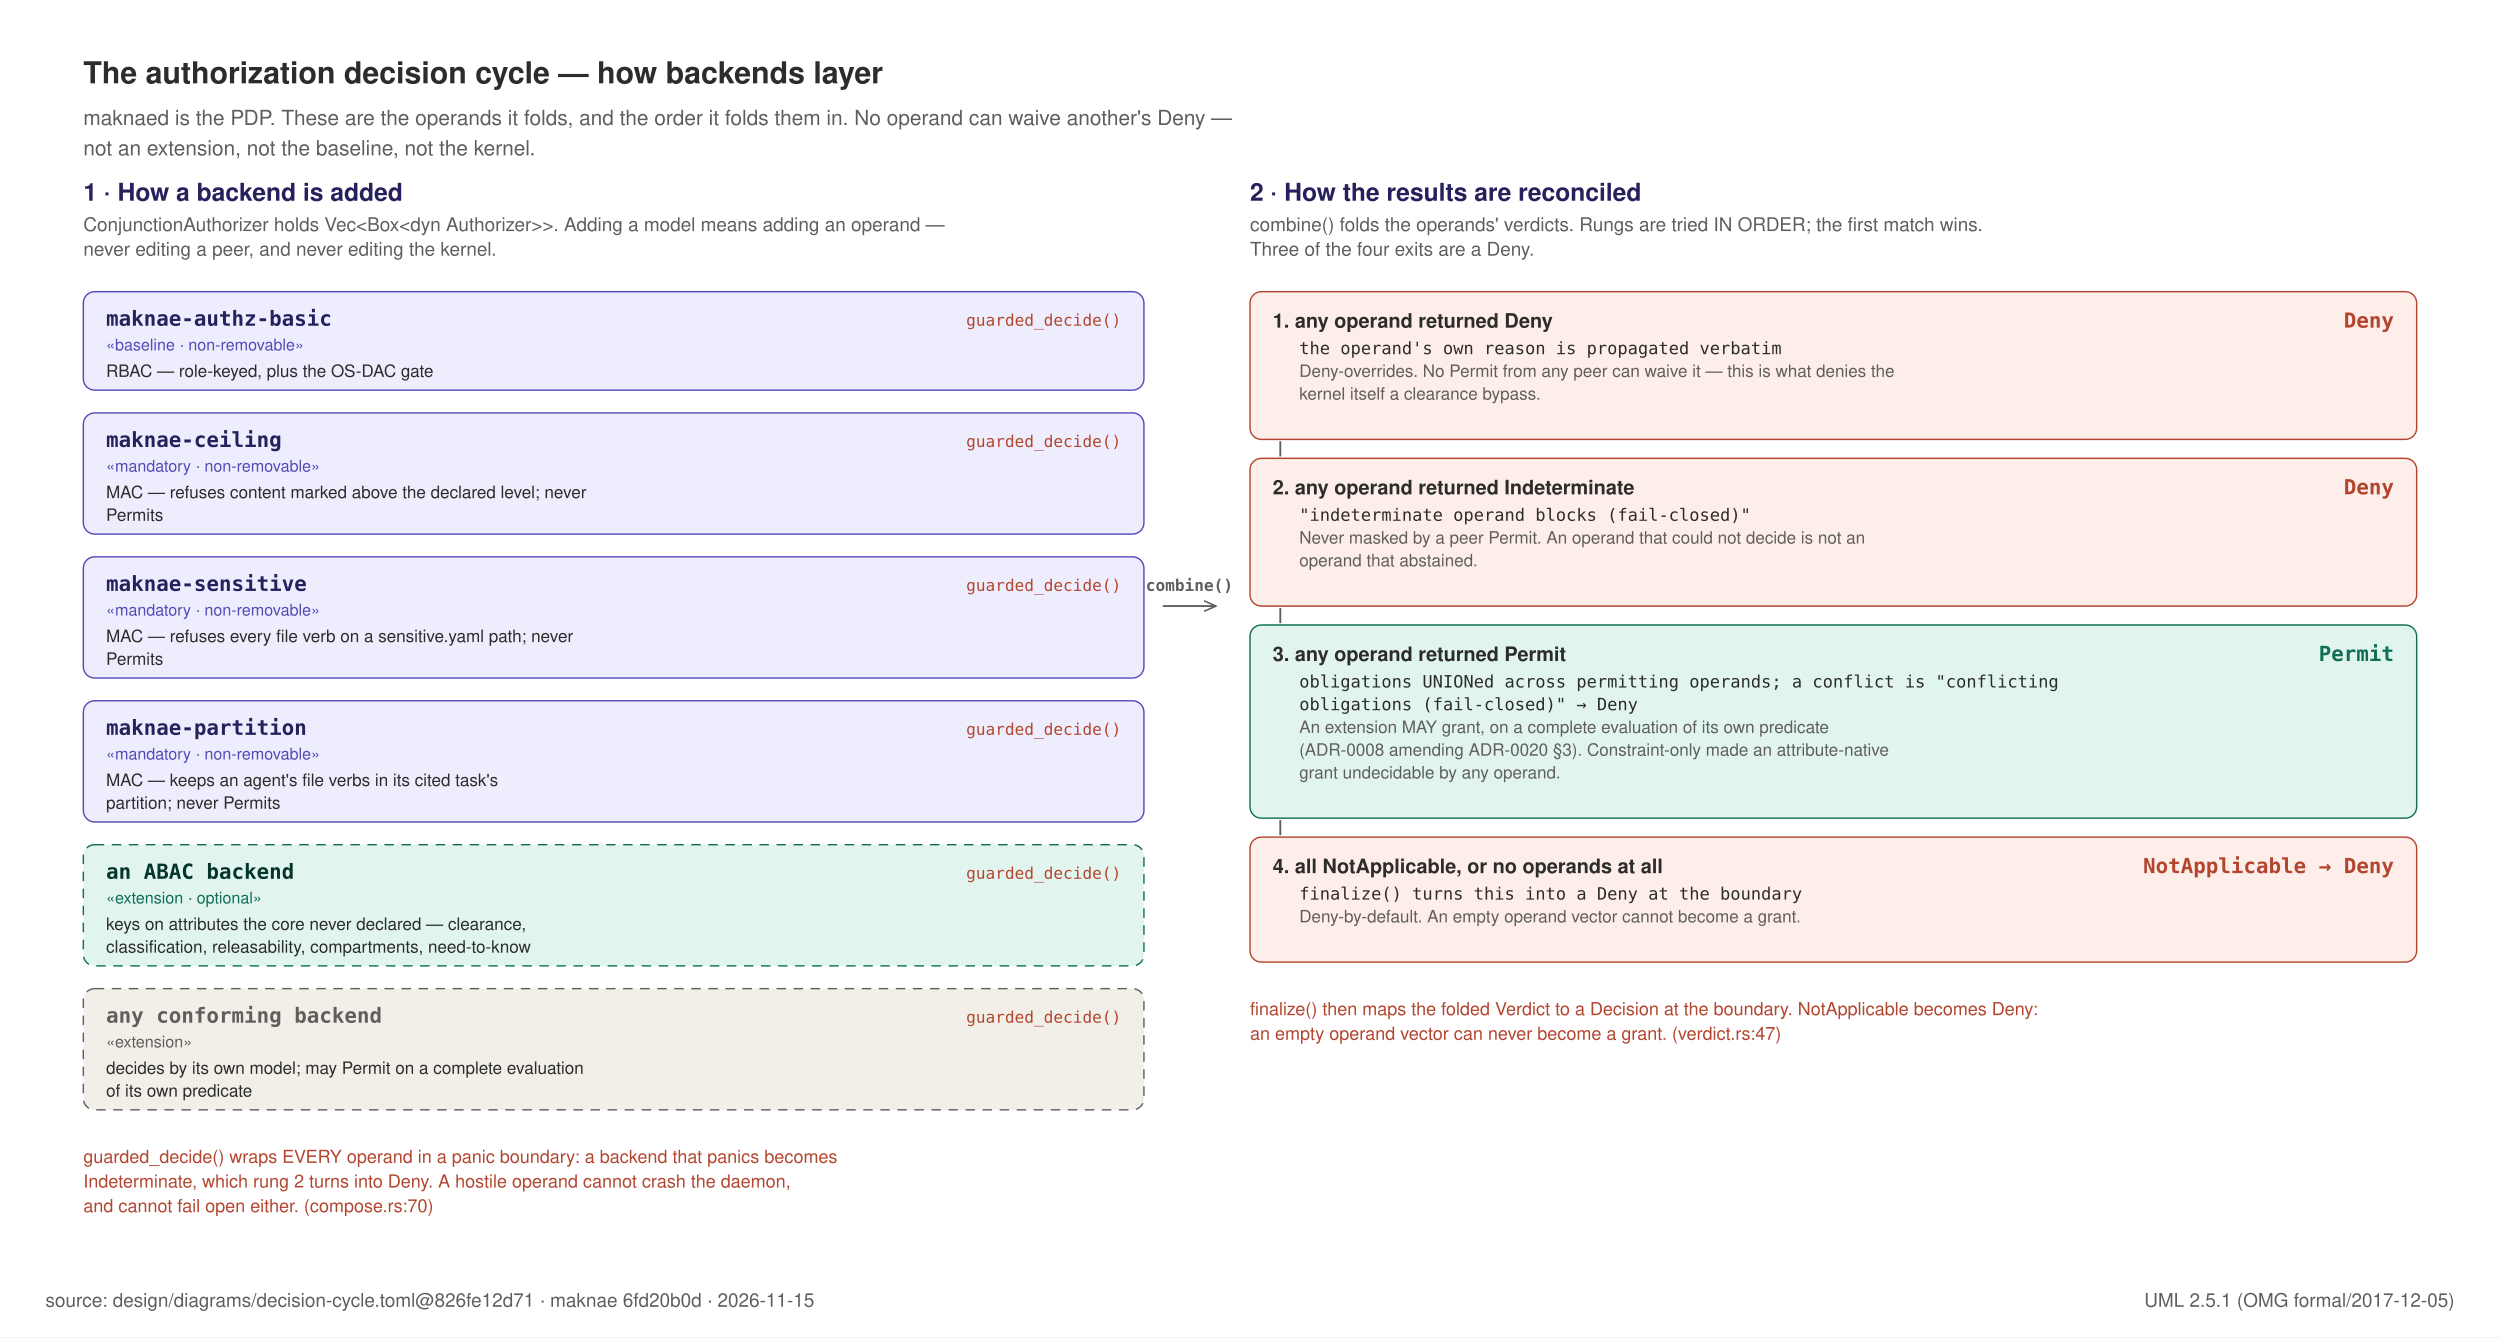
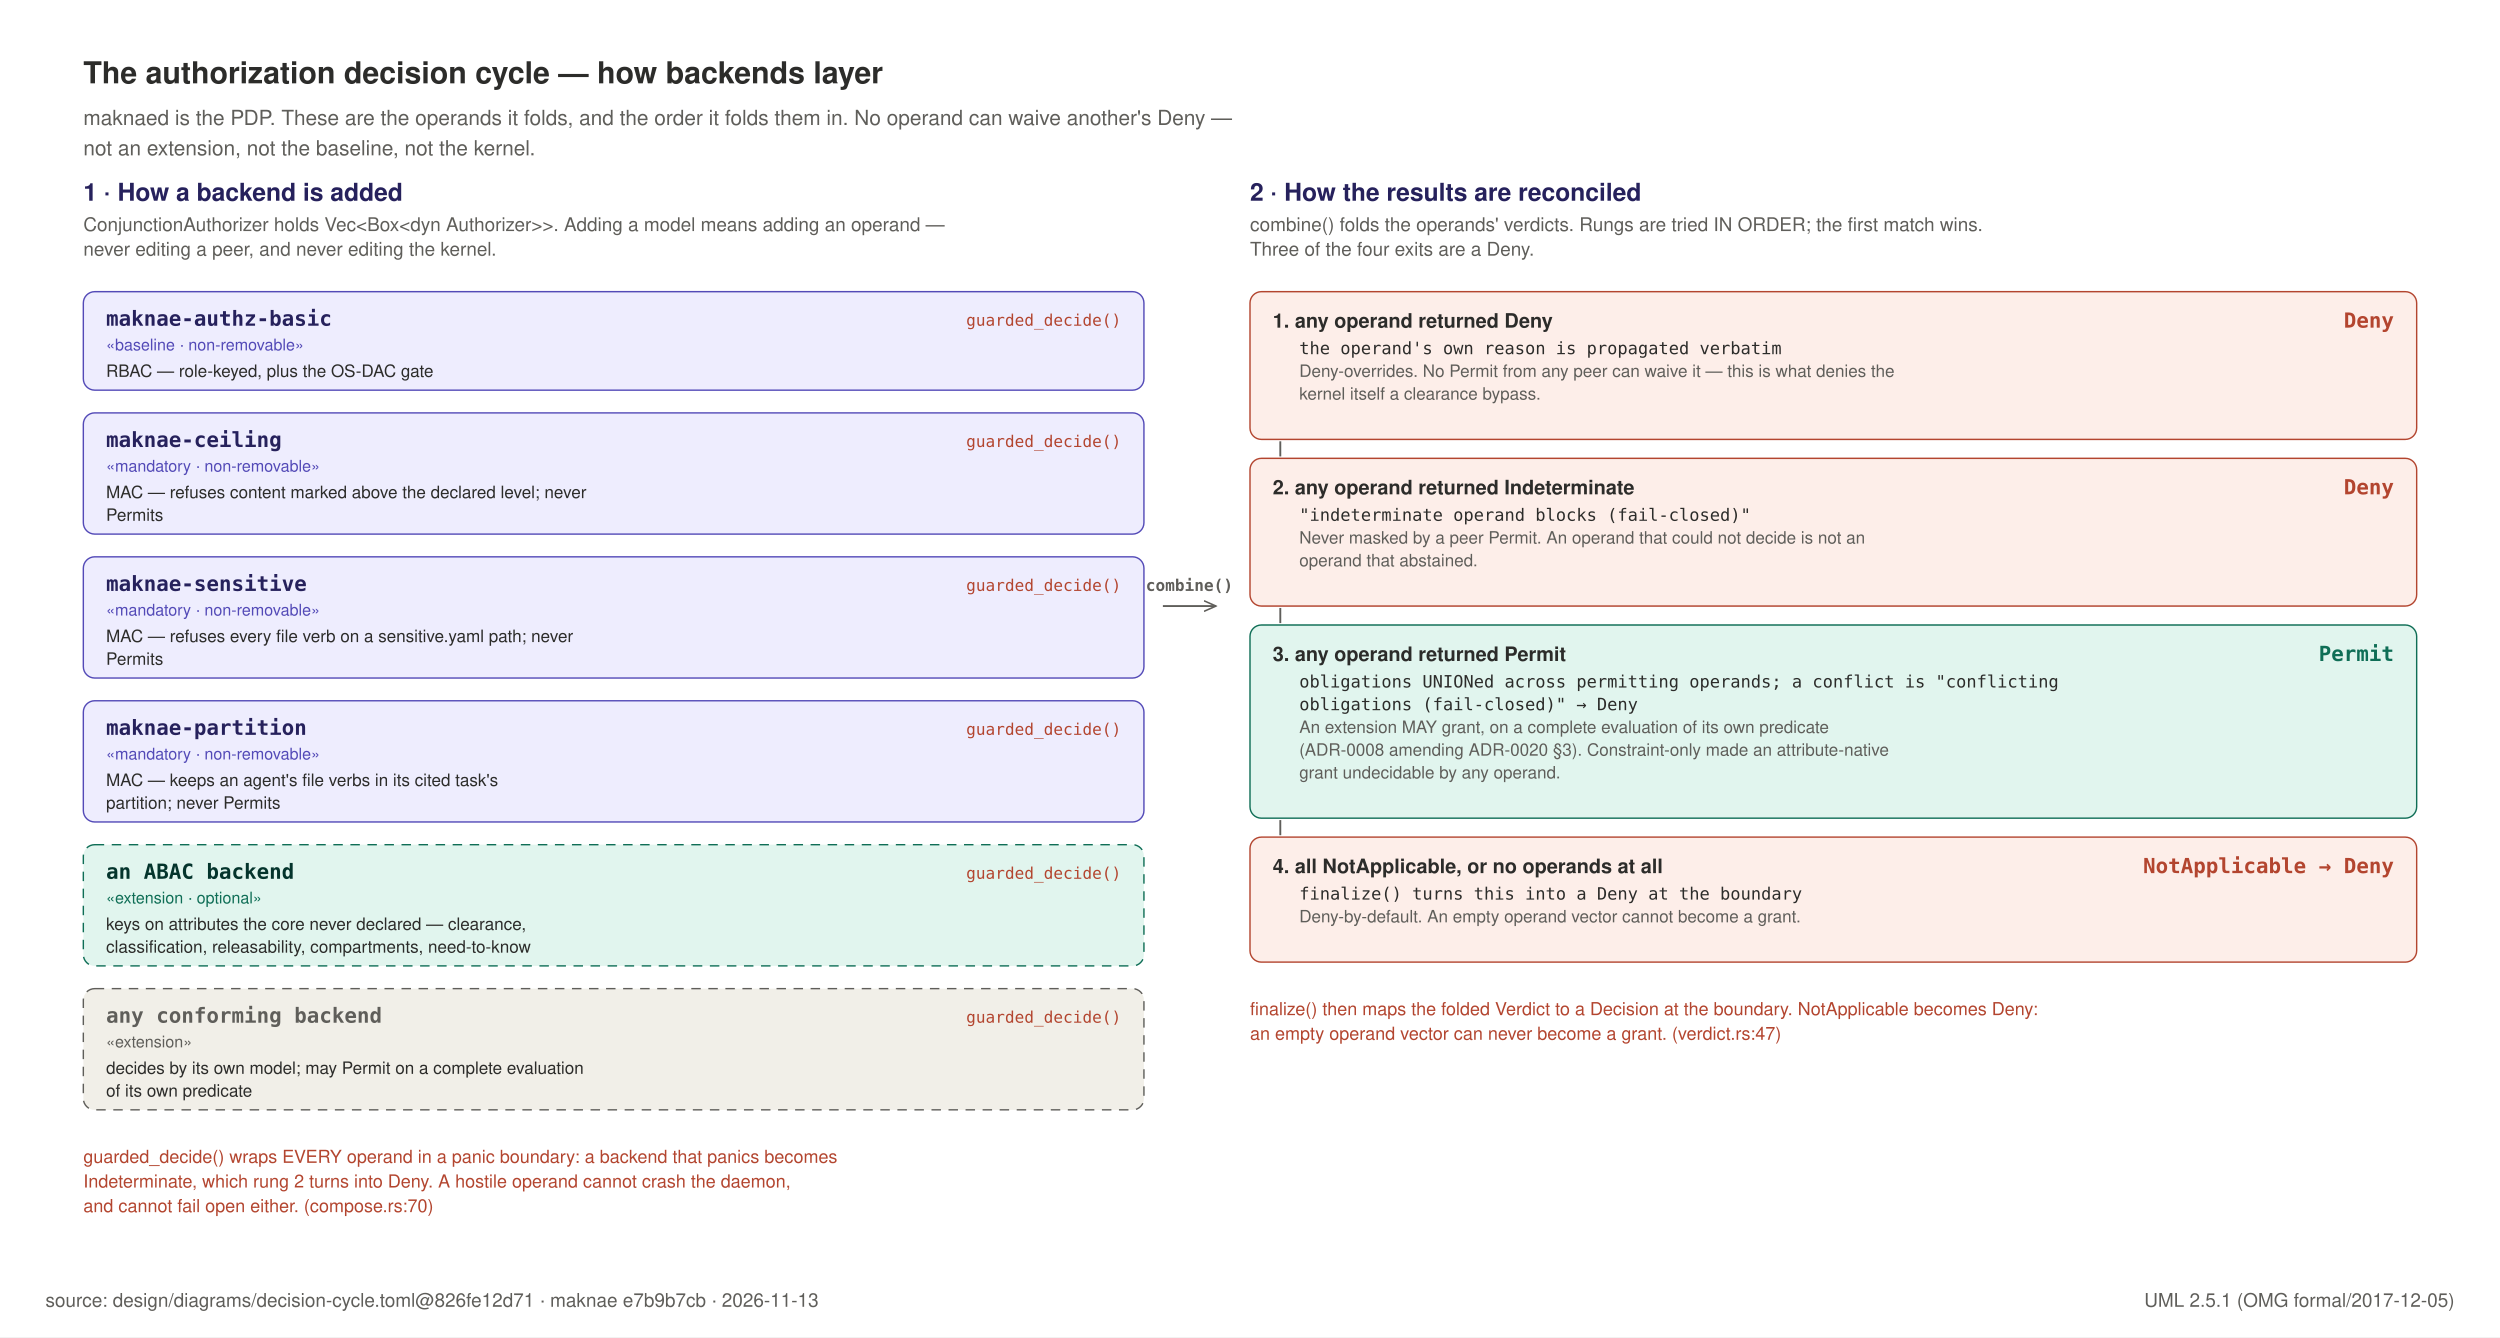
<svg xmlns="http://www.w3.org/2000/svg" width="1320" height="706" viewBox="0 0 1320 706" role="img">
  <rect x="0" y="0" width="1320" height="706" fill="#FFFFFF" />
  <text x="44" y="44" text-anchor="start" font-family="Helvetica, Arial, sans-serif" font-size="16" font-weight="600" fill="#2C2C2A">The authorization decision cycle — how backends layer</text>
  <text x="44" y="66" text-anchor="start" font-family="Helvetica, Arial, sans-serif" font-size="11" font-weight="400" fill="#5F5E5A">maknaed is the PDP. These are the operands it folds, and the order it folds them in. No operand can waive another's Deny —</text>
  <text x="44" y="82" text-anchor="start" font-family="Helvetica, Arial, sans-serif" font-size="11" font-weight="400" fill="#5F5E5A">not an extension, not the baseline, not the kernel.</text>
  <text x="44" y="106" text-anchor="start" font-family="Helvetica, Arial, sans-serif" font-size="13" font-weight="600" fill="#26215C">1 · How a backend is added</text>
  <text x="44" y="122" text-anchor="start" font-family="Helvetica, Arial, sans-serif" font-size="10" font-weight="400" fill="#5F5E5A">ConjunctionAuthorizer holds Vec&lt;Box&lt;dyn Authorizer&gt;&gt;. Adding a model means adding an operand —</text>
  <text x="44" y="135" text-anchor="start" font-family="Helvetica, Arial, sans-serif" font-size="10" font-weight="400" fill="#5F5E5A">never editing a peer, and never editing the kernel.</text>
  <rect x="44" y="154" width="560" height="52" rx="6" fill="#EEEDFE" stroke="#534AB7" stroke-width="0.75" />
  <text x="56" y="172" text-anchor="start" font-family="ui-monospace, SFMono-Regular, Menlo, monospace" font-size="11" font-weight="600" fill="#26215C">maknae-authz-basic</text>
  <text x="56" y="185" text-anchor="start" font-family="Helvetica, Arial, sans-serif" font-size="8.5" font-weight="400" fill="#534AB7">«baseline · non-removable»</text>
  <text x="56" y="199" text-anchor="start" font-family="Helvetica, Arial, sans-serif" font-size="9" font-weight="400" fill="#2C2C2A">RBAC — role-keyed, plus the OS-DAC gate</text>
  <text x="592" y="172" text-anchor="end" font-family="ui-monospace, SFMono-Regular, Menlo, monospace" font-size="8.5" font-weight="400" fill="#B3452F">guarded_decide()</text>
  <rect x="44" y="218" width="560" height="64" rx="6" fill="#EEEDFE" stroke="#534AB7" stroke-width="0.75" />
  <text x="56" y="236" text-anchor="start" font-family="ui-monospace, SFMono-Regular, Menlo, monospace" font-size="11" font-weight="600" fill="#26215C">maknae-ceiling</text>
  <text x="56" y="249" text-anchor="start" font-family="Helvetica, Arial, sans-serif" font-size="8.5" font-weight="400" fill="#534AB7">«mandatory · non-removable»</text>
  <text x="56" y="263" text-anchor="start" font-family="Helvetica, Arial, sans-serif" font-size="9" font-weight="400" fill="#2C2C2A">MAC — refuses content marked above the declared level; never</text>
  <text x="56" y="275" text-anchor="start" font-family="Helvetica, Arial, sans-serif" font-size="9" font-weight="400" fill="#2C2C2A">Permits</text>
  <text x="592" y="236" text-anchor="end" font-family="ui-monospace, SFMono-Regular, Menlo, monospace" font-size="8.5" font-weight="400" fill="#B3452F">guarded_decide()</text>
  <rect x="44" y="294" width="560" height="64" rx="6" fill="#EEEDFE" stroke="#534AB7" stroke-width="0.75" />
  <text x="56" y="312" text-anchor="start" font-family="ui-monospace, SFMono-Regular, Menlo, monospace" font-size="11" font-weight="600" fill="#26215C">maknae-sensitive</text>
  <text x="56" y="325" text-anchor="start" font-family="Helvetica, Arial, sans-serif" font-size="8.5" font-weight="400" fill="#534AB7">«mandatory · non-removable»</text>
  <text x="56" y="339" text-anchor="start" font-family="Helvetica, Arial, sans-serif" font-size="9" font-weight="400" fill="#2C2C2A">MAC — refuses every file verb on a sensitive.yaml path; never</text>
  <text x="56" y="351" text-anchor="start" font-family="Helvetica, Arial, sans-serif" font-size="9" font-weight="400" fill="#2C2C2A">Permits</text>
  <text x="592" y="312" text-anchor="end" font-family="ui-monospace, SFMono-Regular, Menlo, monospace" font-size="8.5" font-weight="400" fill="#B3452F">guarded_decide()</text>
  <rect x="44" y="370" width="560" height="64" rx="6" fill="#EEEDFE" stroke="#534AB7" stroke-width="0.75" />
  <text x="56" y="388" text-anchor="start" font-family="ui-monospace, SFMono-Regular, Menlo, monospace" font-size="11" font-weight="600" fill="#26215C">maknae-partition</text>
  <text x="56" y="401" text-anchor="start" font-family="Helvetica, Arial, sans-serif" font-size="8.5" font-weight="400" fill="#534AB7">«mandatory · non-removable»</text>
  <text x="56" y="415" text-anchor="start" font-family="Helvetica, Arial, sans-serif" font-size="9" font-weight="400" fill="#2C2C2A">MAC — keeps an agent's file verbs in its cited task's</text>
  <text x="56" y="427" text-anchor="start" font-family="Helvetica, Arial, sans-serif" font-size="9" font-weight="400" fill="#2C2C2A">partition; never Permits</text>
  <text x="592" y="388" text-anchor="end" font-family="ui-monospace, SFMono-Regular, Menlo, monospace" font-size="8.5" font-weight="400" fill="#B3452F">guarded_decide()</text>
  <rect x="44" y="446" width="560" height="64" rx="6" fill="#E1F5EE" stroke="#0F6E56" stroke-width="0.75" stroke-dasharray="5 4" />
  <text x="56" y="464" text-anchor="start" font-family="ui-monospace, SFMono-Regular, Menlo, monospace" font-size="11" font-weight="600" fill="#04342C">an ABAC backend</text>
  <text x="56" y="477" text-anchor="start" font-family="Helvetica, Arial, sans-serif" font-size="8.5" font-weight="400" fill="#0F6E56">«extension · optional»</text>
  <text x="56" y="491" text-anchor="start" font-family="Helvetica, Arial, sans-serif" font-size="9" font-weight="400" fill="#2C2C2A">keys on attributes the core never declared — clearance,</text>
  <text x="56" y="503" text-anchor="start" font-family="Helvetica, Arial, sans-serif" font-size="9" font-weight="400" fill="#2C2C2A">classification, releasability, compartments, need-to-know</text>
  <text x="592" y="464" text-anchor="end" font-family="ui-monospace, SFMono-Regular, Menlo, monospace" font-size="8.5" font-weight="400" fill="#B3452F">guarded_decide()</text>
  <rect x="44" y="522" width="560" height="64" rx="6" fill="#F1EFE8" stroke="#5F5E5A" stroke-width="0.75" stroke-dasharray="5 4" />
  <text x="56" y="540" text-anchor="start" font-family="ui-monospace, SFMono-Regular, Menlo, monospace" font-size="11" font-weight="600" fill="#5F5E5A">any conforming backend</text>
  <text x="56" y="553" text-anchor="start" font-family="Helvetica, Arial, sans-serif" font-size="8.5" font-weight="400" fill="#5F5E5A">«extension»</text>
  <text x="56" y="567" text-anchor="start" font-family="Helvetica, Arial, sans-serif" font-size="9" font-weight="400" fill="#2C2C2A">decides by its own model; may Permit on a complete evaluation</text>
  <text x="56" y="579" text-anchor="start" font-family="Helvetica, Arial, sans-serif" font-size="9" font-weight="400" fill="#2C2C2A">of its own predicate</text>
  <text x="592" y="540" text-anchor="end" font-family="ui-monospace, SFMono-Regular, Menlo, monospace" font-size="8.5" font-weight="400" fill="#B3452F">guarded_decide()</text>
  <text x="44" y="614" text-anchor="start" font-family="Helvetica, Arial, sans-serif" font-size="9.5" font-weight="400" fill="#B3452F">guarded_decide() wraps EVERY operand in a panic boundary: a backend that panics becomes</text>
  <text x="44" y="627" text-anchor="start" font-family="Helvetica, Arial, sans-serif" font-size="9.5" font-weight="400" fill="#B3452F">Indeterminate, which rung 2 turns into Deny. A hostile operand cannot crash the daemon,</text>
  <text x="44" y="640" text-anchor="start" font-family="Helvetica, Arial, sans-serif" font-size="9.5" font-weight="400" fill="#B3452F">and cannot fail open either.  (compose.rs:70)</text>
  <path d="M 614 320 h 28" stroke="#5F5E5A" stroke-width="1" marker-end="url(#dep2)" />
  <defs>
    <marker id="dep2" viewBox="0 0 10 10" refX="9" refY="5" markerWidth="7" markerHeight="7" orient="auto-start-reverse">
      <path d="M 0 1 L 9 5 L 0 9" fill="none" stroke="#5F5E5A" stroke-width="1.2" />
    </marker>
  </defs>
  <text x="628" y="312" text-anchor="middle" font-family="ui-monospace, SFMono-Regular, Menlo, monospace" font-size="8.5" font-weight="600" fill="#5F5E5A">combine()</text>
  <text x="660" y="106" text-anchor="start" font-family="Helvetica, Arial, sans-serif" font-size="13" font-weight="600" fill="#26215C">2 · How the results are reconciled</text>
  <text x="660" y="122" text-anchor="start" font-family="Helvetica, Arial, sans-serif" font-size="10" font-weight="400" fill="#5F5E5A">combine() folds the operands' verdicts. Rungs are tried IN ORDER; the first match wins.</text>
  <text x="660" y="135" text-anchor="start" font-family="Helvetica, Arial, sans-serif" font-size="10" font-weight="400" fill="#5F5E5A">Three of the four exits are a Deny.</text>
  <rect x="660" y="154" width="616" height="78" rx="6" fill="#FDEEE9" stroke="#B3452F" stroke-width="0.75" />
  <text x="672" y="173" text-anchor="start" font-family="Helvetica, Arial, sans-serif" font-size="10.5" font-weight="600" fill="#2C2C2A">1.  any operand returned Deny</text>
  <text x="1264" y="173" text-anchor="end" font-family="ui-monospace, SFMono-Regular, Menlo, monospace" font-size="11" font-weight="700" fill="#B3452F">Deny</text>
  <text x="686" y="187" text-anchor="start" font-family="ui-monospace, SFMono-Regular, Menlo, monospace" font-size="9" font-weight="400" fill="#2C2C2A">the operand's own reason is propagated verbatim</text>
  <text x="686" y="199" text-anchor="start" font-family="Helvetica, Arial, sans-serif" font-size="9" font-weight="400" fill="#5F5E5A">Deny-overrides. No Permit from any peer can waive it — this is what denies the</text>
  <text x="686" y="211" text-anchor="start" font-family="Helvetica, Arial, sans-serif" font-size="9" font-weight="400" fill="#5F5E5A">kernel itself a clearance bypass.</text>
  <line x1="676" y1="233" x2="676" y2="241" stroke="#5F5E5A" stroke-width="1" />
  <rect x="660" y="242" width="616" height="78" rx="6" fill="#FDEEE9" stroke="#B3452F" stroke-width="0.75" />
  <text x="672" y="261" text-anchor="start" font-family="Helvetica, Arial, sans-serif" font-size="10.5" font-weight="600" fill="#2C2C2A">2.  any operand returned Indeterminate</text>
  <text x="1264" y="261" text-anchor="end" font-family="ui-monospace, SFMono-Regular, Menlo, monospace" font-size="11" font-weight="700" fill="#B3452F">Deny</text>
  <text x="686" y="275" text-anchor="start" font-family="ui-monospace, SFMono-Regular, Menlo, monospace" font-size="9" font-weight="400" fill="#2C2C2A">"indeterminate operand blocks (fail-closed)"</text>
  <text x="686" y="287" text-anchor="start" font-family="Helvetica, Arial, sans-serif" font-size="9" font-weight="400" fill="#5F5E5A">Never masked by a peer Permit. An operand that could not decide is not an</text>
  <text x="686" y="299" text-anchor="start" font-family="Helvetica, Arial, sans-serif" font-size="9" font-weight="400" fill="#5F5E5A">operand that abstained.</text>
  <line x1="676" y1="321" x2="676" y2="329" stroke="#5F5E5A" stroke-width="1" />
  <rect x="660" y="330" width="616" height="102" rx="6" fill="#E1F5EE" stroke="#0F6E56" stroke-width="0.75" />
  <text x="672" y="349" text-anchor="start" font-family="Helvetica, Arial, sans-serif" font-size="10.5" font-weight="600" fill="#2C2C2A">3.  any operand returned Permit</text>
  <text x="1264" y="349" text-anchor="end" font-family="ui-monospace, SFMono-Regular, Menlo, monospace" font-size="11" font-weight="700" fill="#0F6E56">Permit</text>
  <text x="686" y="363" text-anchor="start" font-family="ui-monospace, SFMono-Regular, Menlo, monospace" font-size="9" font-weight="400" fill="#2C2C2A">obligations UNIONed across permitting operands; a conflict is "conflicting</text>
  <text x="686" y="375" text-anchor="start" font-family="ui-monospace, SFMono-Regular, Menlo, monospace" font-size="9" font-weight="400" fill="#2C2C2A">obligations (fail-closed)" → Deny</text>
  <text x="686" y="387" text-anchor="start" font-family="Helvetica, Arial, sans-serif" font-size="9" font-weight="400" fill="#5F5E5A">An extension MAY grant, on a complete evaluation of its own predicate</text>
  <text x="686" y="399" text-anchor="start" font-family="Helvetica, Arial, sans-serif" font-size="9" font-weight="400" fill="#5F5E5A">(ADR-0008 amending ADR-0020 §3). Constraint-only made an attribute-native</text>
  <text x="686" y="411" text-anchor="start" font-family="Helvetica, Arial, sans-serif" font-size="9" font-weight="400" fill="#5F5E5A">grant undecidable by any operand.</text>
  <line x1="676" y1="433" x2="676" y2="441" stroke="#5F5E5A" stroke-width="1" />
  <rect x="660" y="442" width="616" height="66" rx="6" fill="#FDEEE9" stroke="#B3452F" stroke-width="0.75" />
  <text x="672" y="461" text-anchor="start" font-family="Helvetica, Arial, sans-serif" font-size="10.5" font-weight="600" fill="#2C2C2A">4.  all NotApplicable, or no operands at all</text>
  <text x="1264" y="461" text-anchor="end" font-family="ui-monospace, SFMono-Regular, Menlo, monospace" font-size="11" font-weight="700" fill="#B3452F">NotApplicable → Deny</text>
  <text x="686" y="475" text-anchor="start" font-family="ui-monospace, SFMono-Regular, Menlo, monospace" font-size="9" font-weight="400" fill="#2C2C2A">finalize() turns this into a Deny at the boundary</text>
  <text x="686" y="487" text-anchor="start" font-family="Helvetica, Arial, sans-serif" font-size="9" font-weight="400" fill="#5F5E5A">Deny-by-default. An empty operand vector cannot become a grant.</text>
  <text x="660" y="536" text-anchor="start" font-family="Helvetica, Arial, sans-serif" font-size="9.5" font-weight="400" fill="#B3452F">finalize() then maps the folded Verdict to a Decision at the boundary. NotApplicable becomes Deny:</text>
  <text x="660" y="549" text-anchor="start" font-family="Helvetica, Arial, sans-serif" font-size="9.5" font-weight="400" fill="#B3452F">an empty operand vector can never become a grant. (verdict.rs:47)</text>
-   <text x="24" y="690" text-anchor="start" font-family="Helvetica, Arial, sans-serif" font-size="10" font-weight="400" fill="#5F5E5A">source: design/diagrams/decision-cycle.toml@826fe12d71 · maknae 6fd20b0d · 2026-11-15</text>
+   <text x="24" y="690" text-anchor="start" font-family="Helvetica, Arial, sans-serif" font-size="10" font-weight="400" fill="#5F5E5A">source: design/diagrams/decision-cycle.toml@826fe12d71 · maknae e7b9b7cb · 2026-11-13</text>
  <text x="1296" y="690" text-anchor="end" font-family="Helvetica, Arial, sans-serif" font-size="10" font-weight="400" fill="#5F5E5A">UML 2.5.1 (OMG formal/2017-12-05)</text>
</svg>
